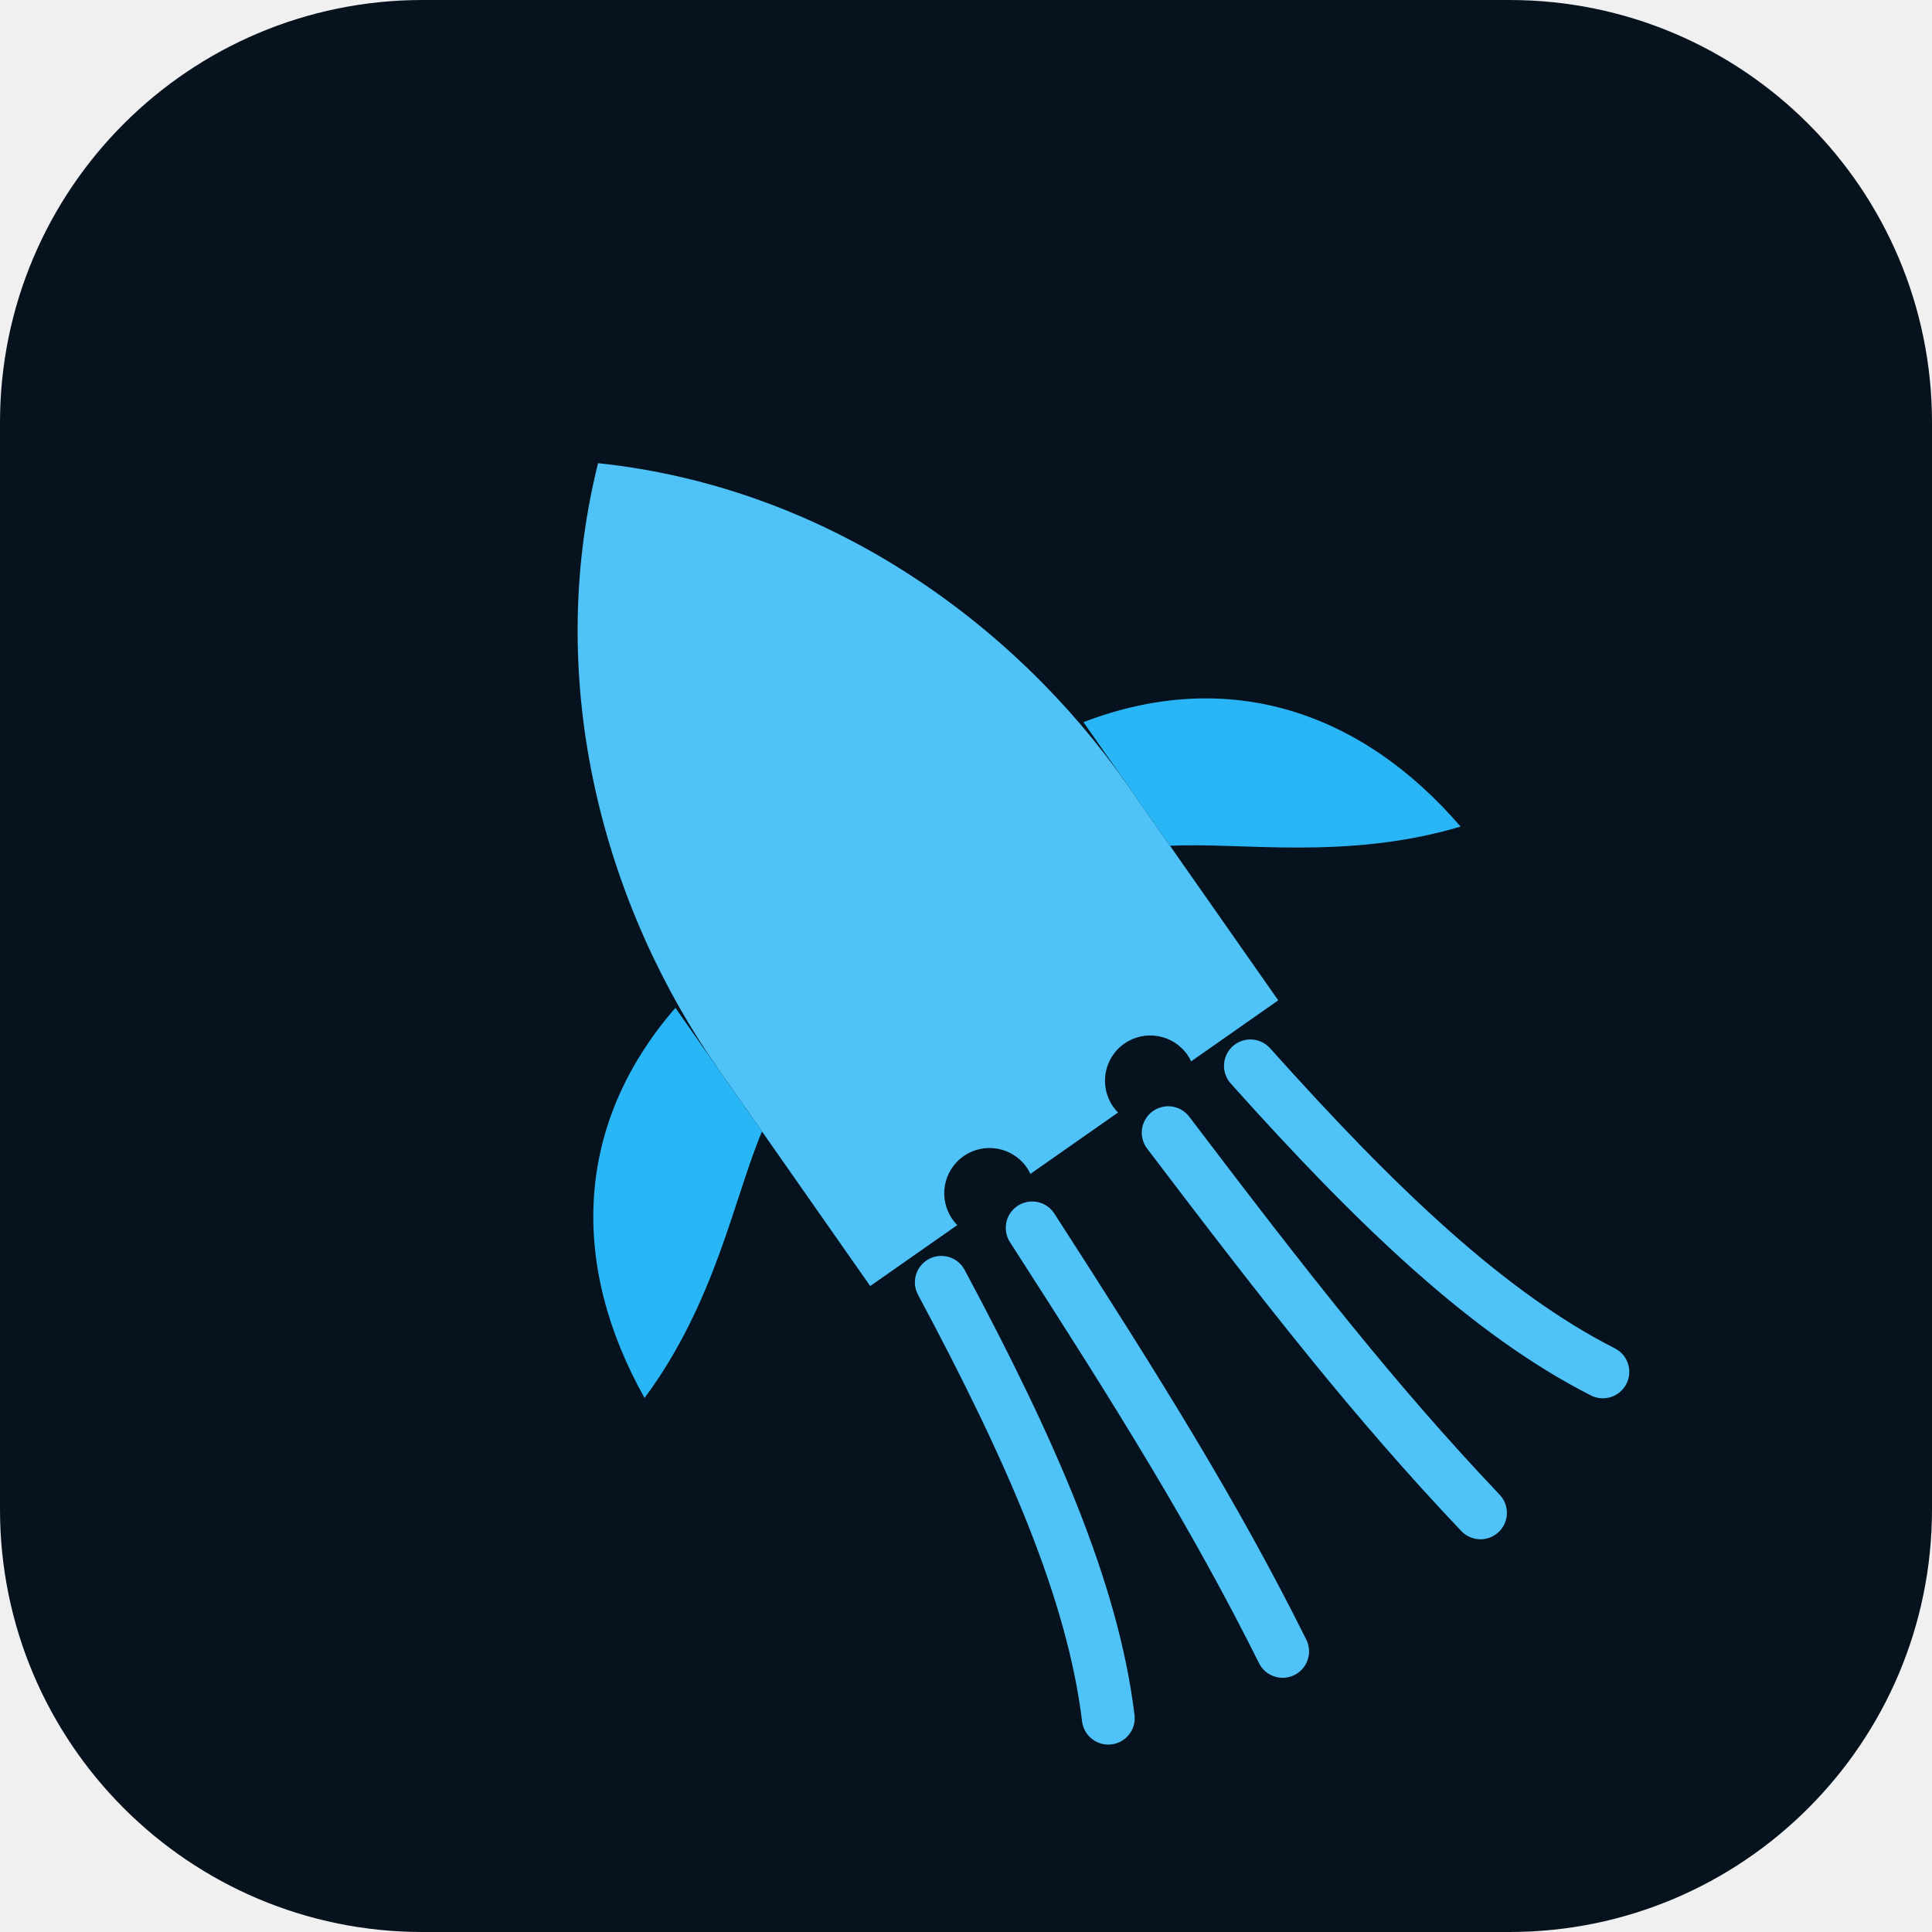
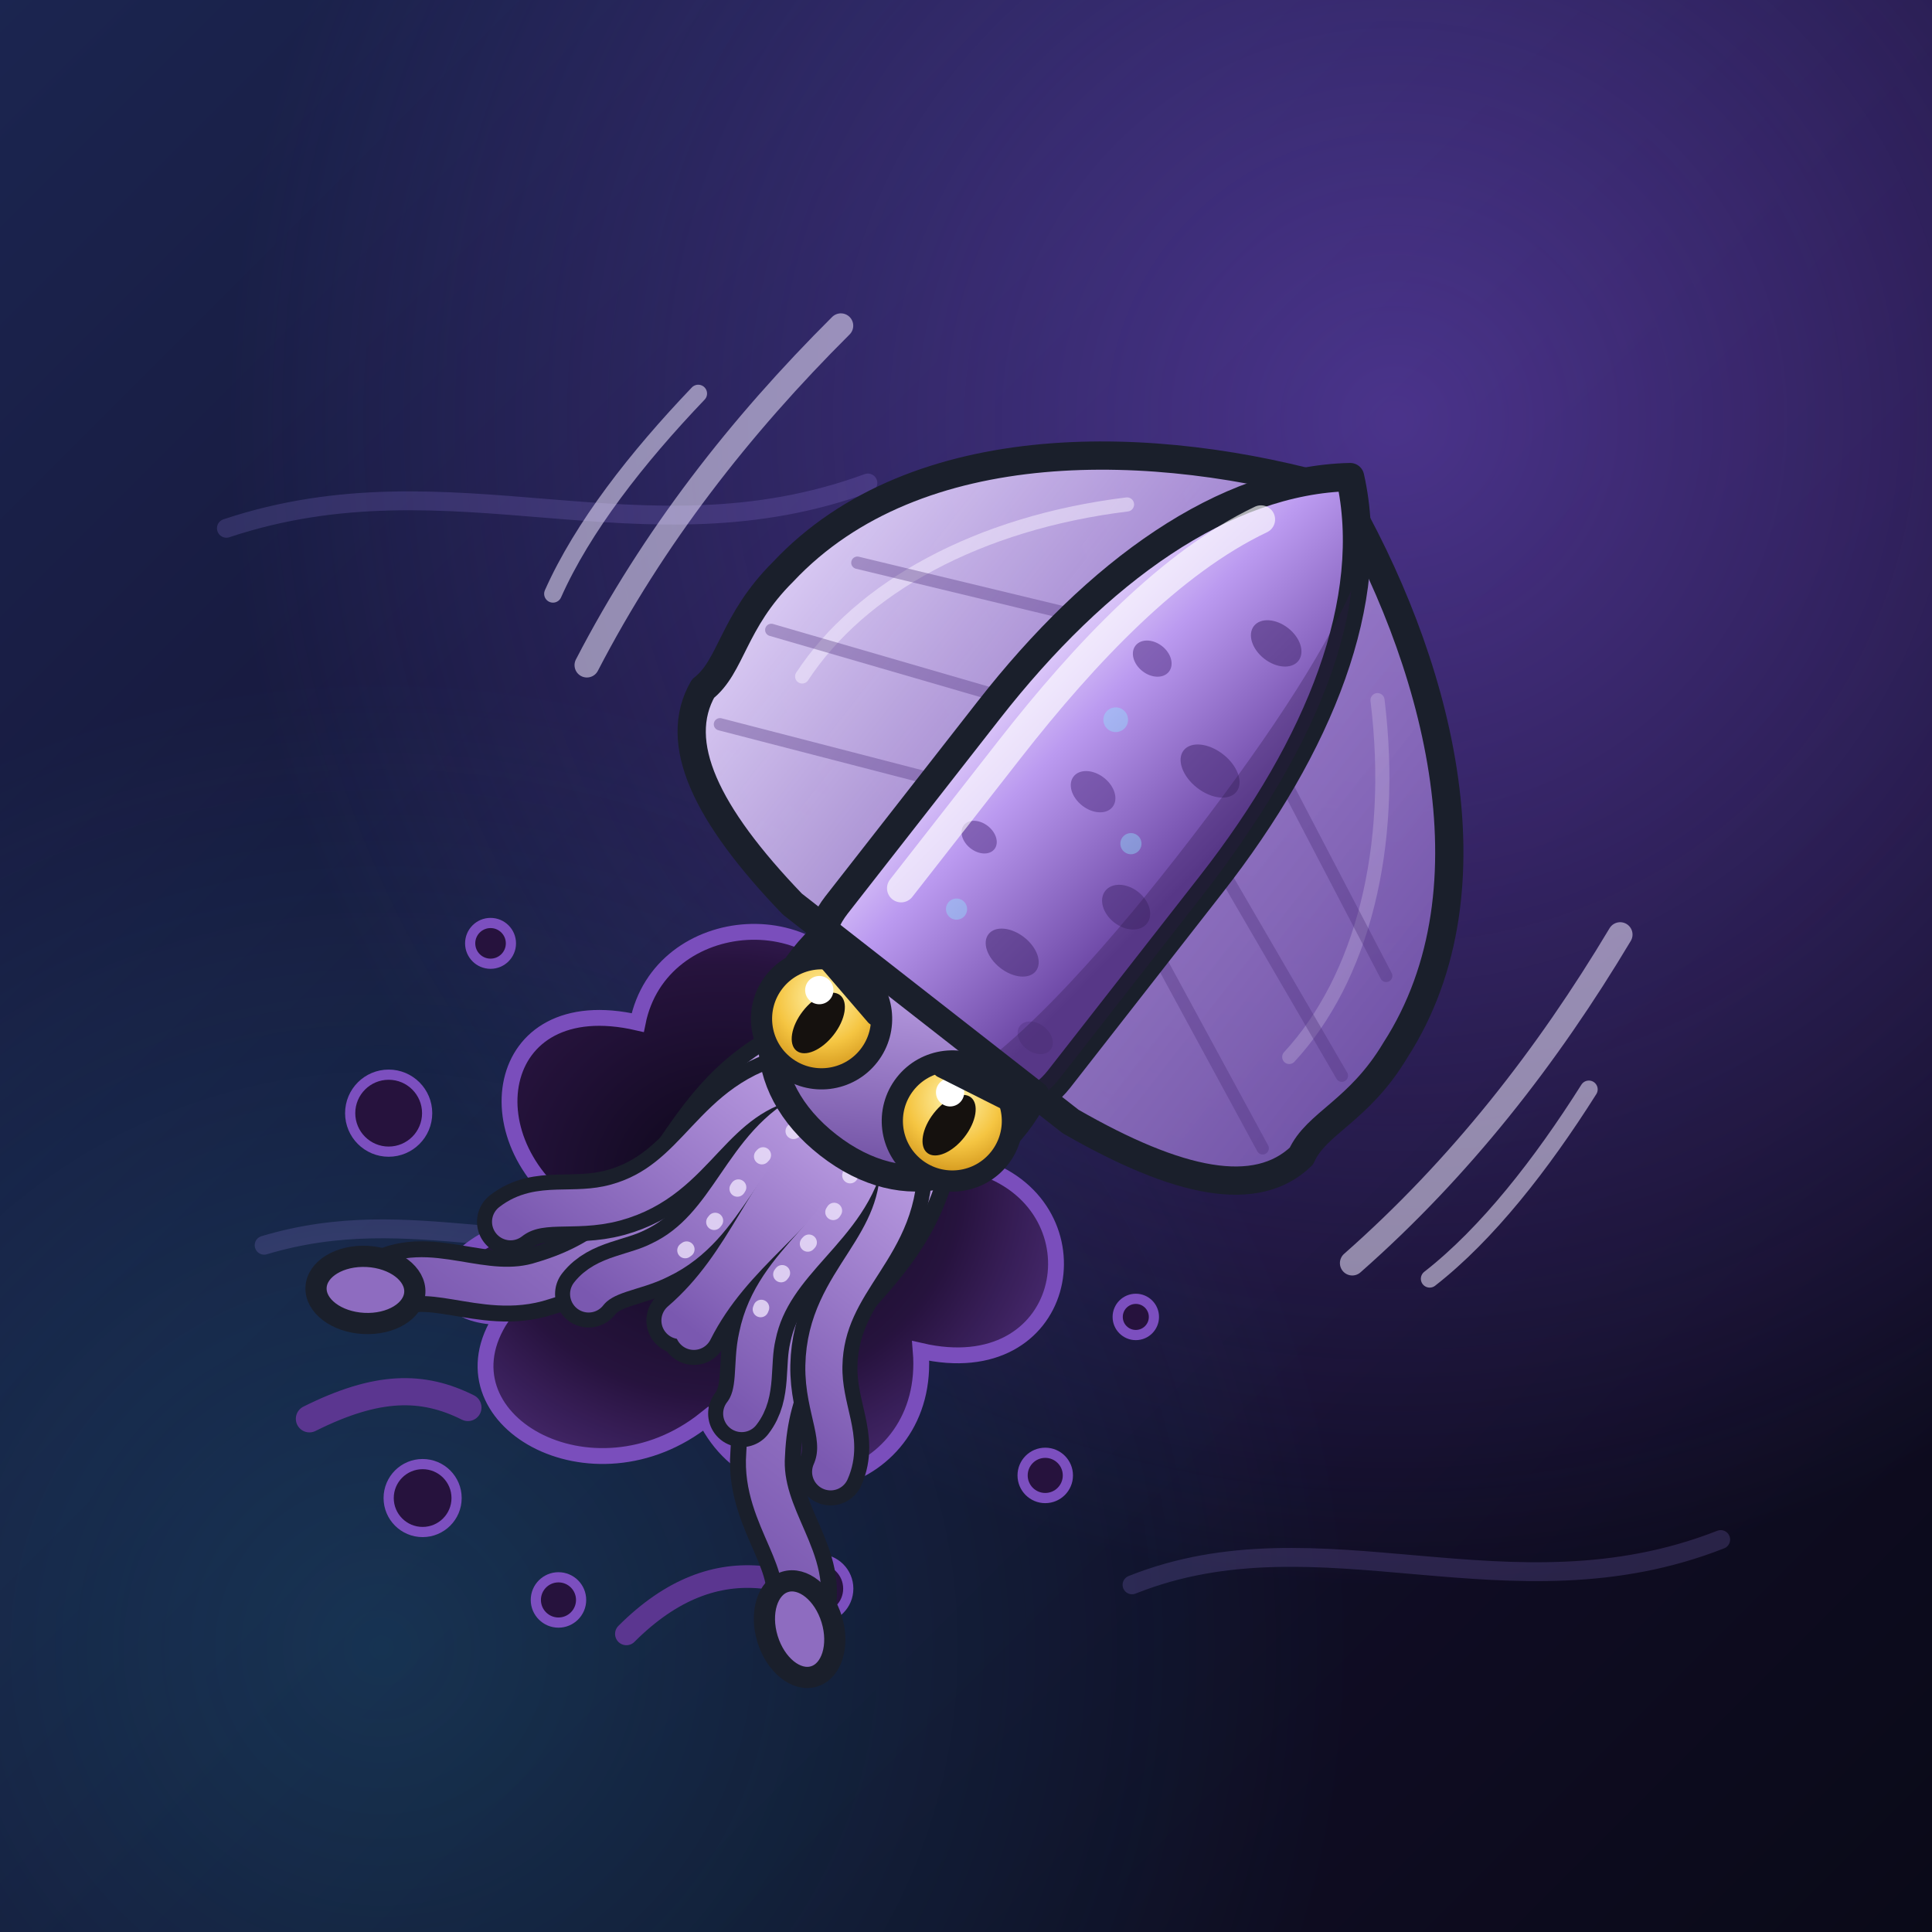
<svg xmlns="http://www.w3.org/2000/svg" viewBox="0 0 512 512">
-   <rect width="512" height="512" rx="112" fill="#07121f" />
-   <g transform="translate(256 262) rotate(-35)">
-     <path d="M0-170c46 40 66 98 66 150v70H-66v-70c0-52 20-110 66-150z" fill="#4fc3f7" />
-     <path d="M-66-40c-40 10-62 40-66 80 30-10 50-30 66-40zM66-40c40 10 62 40 66 80-30-10-50-30-66-40z" fill="#29b6f6" />
-     <circle cx="-26" cy="48" r="12" fill="#07121f" />
-     <circle cx="26" cy="48" r="12" fill="#07121f" />
-     <path d="M-50 60c-6 50-14 90-30 120M-22 62c-2 52-4 90-10 130M22 62c2 52 4 90 10 130M50 60c6 50 14 90 30 120" stroke="#4fc3f7" stroke-width="14" stroke-linecap="round" fill="none" />
+   <defs>
+     <linearGradient id="bg" x1="0" y1="0" x2="1" y2="1">
+       <stop offset="0" stop-color="#1b2550" />
+       <stop offset="0.55" stop-color="#140f2e" />
+       <stop offset="1" stop-color="#0a0a18" />
+     </linearGradient>
+     <radialGradient id="glow" cx="0.72" cy="0.22" r="0.6">
+       <stop offset="0" stop-color="#8b5cf6" stop-opacity="0.45" />
+       <stop offset="1" stop-color="#8b5cf6" stop-opacity="0" />
+     </radialGradient>
+     <radialGradient id="glow2" cx="0.2" cy="0.85" r="0.5">
+       <stop offset="0" stop-color="#22d3ee" stop-opacity="0.18" />
+       <stop offset="1" stop-color="#22d3ee" stop-opacity="0" />
+     </radialGradient>
+     <linearGradient id="mantle" x1="0" y1="0" x2="1" y2="0.3">
+       <stop offset="0" stop-color="#f3e8ff" />
+       <stop offset="0.4" stop-color="#bb9af0" />
+       <stop offset="1" stop-color="#6a45a3" />
+     </linearGradient>
+     <linearGradient id="fin" x1="0" y1="0" x2="1" y2="0">
+       <stop offset="0" stop-color="#e2d3fb" stop-opacity="0.95" />
+       <stop offset="0.5" stop-color="#ad8ddc" stop-opacity="0.82" />
+       <stop offset="1" stop-color="#7556ac" stop-opacity="0.95" />
+     </linearGradient>
+     <linearGradient id="head" x1="0" y1="0" x2="1" y2="1">
+       <stop offset="0" stop-color="#c9aef0" />
+       <stop offset="1" stop-color="#5e3d93" />
+     </linearGradient>
+     <linearGradient id="arm" x1="0" y1="0" x2="0" y2="1">
+       <stop offset="0" stop-color="#b89ae0" />
+       <stop offset="1" stop-color="#7a58b0" />
+     </linearGradient>
+     <radialGradient id="ink" cx="0.45" cy="0.45" r="0.6">
+       <stop offset="0" stop-color="#0d0618" />
+       <stop offset="0.65" stop-color="#26123d" />
+       <stop offset="1" stop-color="#4a2a72" />
+     </radialGradient>
+     <radialGradient id="eye" cx="0.4" cy="0.35" r="0.7">
+       <stop offset="0" stop-color="#fff4b0" />
+       <stop offset="0.55" stop-color="#f5c542" />
+       <stop offset="1" stop-color="#c98a12" />
+     </radialGradient>
+   </defs>
+   <rect width="512" height="512" fill="url(#bg)" />
+   <rect width="512" height="512" fill="url(#glow)" />
+   <rect width="512" height="512" fill="url(#glow2)" />
+   <g fill="none" stroke="#a78bfa" stroke-linecap="round" opacity="0.18" stroke-width="5">
+     <path d="M60 140 C120 120 170 150 230 128" />
+     <path d="M300 420 C350 400 400 430 456 408" />
+     <path d="M70 330 C110 318 140 336 180 324" />
+   </g>
+   <g transform="translate(64 64) scale(6)">
+     <path d="M15 43 C10 40 11 33 17.5 34.5 C18.5 29.5 26 29 27.5 34 C31.5 32 36 36.5 33 41 C38 43 36.5 50.5 30 49 C30.5 55 23 57 20.5 52 C15.5 56 8.5 52 11.5 47.5 C7.5 47.5 8.5 43.5 15 43 Z" fill="url(#ink)" stroke="#7c4fbf" stroke-width="0.7" opacity="0.97" />
+     <g fill="#26123d" stroke="#7c4fbf" stroke-width="0.45">
+       <circle cx="6.5" cy="38.5" r="1.7" />
+       <circle cx="4.5" cy="46" r="1.1" />
+       <circle cx="8" cy="55.5" r="1.5" />
+       <circle cx="14" cy="60" r="1" />
+       <circle cx="25.5" cy="59.5" r="1.3" />
+       <circle cx="35.5" cy="54.5" r="1" />
+       <circle cx="39.5" cy="47.5" r="0.8" />
+       <circle cx="11" cy="31" r="0.9" />
+     </g>
+     <path d="M3 52 C6 50.5 8 50.5 10 51.5" fill="none" stroke="#5b3690" stroke-width="1.2" stroke-linecap="round" />
+     <path d="M17 61.5 C19 59.5 21 58.8 23 59" fill="none" stroke="#5b3690" stroke-width="1" stroke-linecap="round" />
+     <g transform="translate(36 27) rotate(38) scale(0.78) translate(-32 -30)">
+       <g fill="none" stroke="#efe5ff" stroke-linecap="round" opacity="0.55">
+         <path d="M4 14 C3 22 3 30 4.5 38" stroke-width="1.4" />
+         <path d="M0 22 C-0.5 27 -0.5 32 0.5 36" stroke-width="1" />
+         <path d="M60 14 C61 22 61 30 59.5 38" stroke-width="1.4" />
+         <path d="M64 22 C64.5 27 64.5 32 63.5 36" stroke-width="1" />
+       </g>
+       <g fill="none" stroke-linecap="round">
+         <path d="M27.5 48 C24 55 29 60 24 67 C22 70 18 70 17 73" stroke="#1a1f2b" stroke-width="4" />
+         <path d="M36.5 48 C40 55 35 60 40 67 C42 70 46 70 47 73" stroke="#1a1f2b" stroke-width="4" />
+         <path d="M27.5 48 C24 55 29 60 24 67 C22 70 18 70 17 73" stroke="url(#arm)" stroke-width="2.2" />
+         <path d="M36.5 48 C40 55 35 60 40 67 C42 70 46 70 47 73" stroke="url(#arm)" stroke-width="2.2" />
+       </g>
+       <ellipse cx="16.4" cy="73.6" rx="2.8" ry="1.9" fill="#8e6cc0" stroke="#1a1f2b" stroke-width="1.2" transform="rotate(-35 16.4 73.6)" />
+       <ellipse cx="47.6" cy="73.6" rx="2.8" ry="1.9" fill="#8e6cc0" stroke="#1a1f2b" stroke-width="1.2" transform="rotate(35 47.6 73.6)" />
+       <g fill="none" stroke-linecap="round" stroke-linejoin="round">
+         <path d="M28.5 49 C25 53 27.5 57 24.5 61 C23 63 21 63.5 20.5 65.5" stroke="#1a1f2b" stroke-width="3.8" />
+         <path d="M30 50 C28 54 30.5 58 28.5 62 C27.8 63.5 26.5 64.5 26.5 66" stroke="#1a1f2b" stroke-width="3.8" />
+         <path d="M31.4 50.5 C30.5 55 32.5 59 31.5 64" stroke="#1a1f2b" stroke-width="3.8" />
+         <path d="M32.6 50.5 C33.5 55 31.5 59 32.5 64" stroke="#1a1f2b" stroke-width="3.8" />
+         <path d="M34 50 C36 54 33.5 58 35.5 62 C36.2 63.5 37.5 64.5 37.5 66" stroke="#1a1f2b" stroke-width="3.8" />
+         <path d="M35.5 49 C39 53 36.5 57 39.5 61 C41 63 43 63.5 43.5 65.5" stroke="#1a1f2b" stroke-width="3.8" />
+         <path d="M28.5 49 C25 53 27.5 57 24.5 61 C23 63 21 63.5 20.5 65.5" stroke="url(#arm)" stroke-width="2.1" />
+         <path d="M30 50 C28 54 30.5 58 28.5 62 C27.8 63.5 26.5 64.5 26.5 66" stroke="url(#arm)" stroke-width="2.1" />
+         <path d="M31.4 50.5 C30.5 55 32.5 59 31.5 64" stroke="url(#arm)" stroke-width="2.1" />
+         <path d="M32.6 50.5 C33.5 55 31.5 59 32.5 64" stroke="url(#arm)" stroke-width="2.1" />
+         <path d="M34 50 C36 54 33.5 58 35.5 62 C36.2 63.5 37.5 64.5 37.5 66" stroke="url(#arm)" stroke-width="2.1" />
+         <path d="M35.5 49 C39 53 36.5 57 39.5 61 C41 63 43 63.5 43.5 65.5" stroke="url(#arm)" stroke-width="2.1" />
+         <g stroke="#f3eaff" stroke-width="0.9" stroke-dasharray="0.1 2.2" opacity="0.75">
+           <path d="M30 51.5 C28.5 55 30.5 58 29 61.5" />
+           <path d="M34 51.5 C35.5 55 33.5 58 35 61.5" />
+         </g>
+       </g>
+       <path d="M32 4 C22 8 11 16 10 27 C9.5 31 11 33 10.5 35 C11 38.5 15 40.5 22 41.5 L42 41.5 C49 40.5 53 38.5 53.5 35 C53 33 54.5 31 54 27 C53 16 42 8 32 4 Z" fill="url(#fin)" stroke="#1a1f2b" stroke-width="1.6" stroke-linejoin="round" />
+       <g fill="none" stroke="#f8f2ff" stroke-linecap="round" opacity="0.5" stroke-width="0.8">
+         <path d="M23 12 C17 18 14 25 14.5 31" />
+         <path d="M41 12 C47 18 50 25 49.5 31" opacity="0.4" />
+       </g>
+       <g fill="none" stroke="#4b2f78" stroke-linecap="round" opacity="0.35" stroke-width="0.7">
+         <path d="M24 19 L13 24" />
+         <path d="M24 25 L11.5 30" />
+         <path d="M24 31 L12.5 36" />
+         <path d="M40 19 L51 24" />
+         <path d="M40 25 L52.5 30" />
+         <path d="M40 31 L51.5 36" />
+       </g>
+       <path d="M32 3 C37.5 7.5 40 16 40 26 L40 40 C40 43.5 36.5 45.5 32 45.5 C27.5 45.5 24 43.5 24 40 L24 26 C24 16 26.5 7.5 32 3 Z" fill="url(#mantle)" stroke="#1a1f2b" stroke-width="1.6" stroke-linejoin="round" />
+       <g opacity="0.6">
+         <ellipse cx="34.5" cy="13" rx="1.6" ry="1.1" fill="#4b2f78" />
+         <ellipse cx="29.5" cy="18" rx="1.2" ry="0.9" fill="#5b3a8e" />
+         <ellipse cx="36" cy="21" rx="1.9" ry="1.2" fill="#4b2f78" />
+         <ellipse cx="31.5" cy="26" rx="1.4" ry="1" fill="#5b3a8e" />
+         <ellipse cx="37" cy="30" rx="1.5" ry="1.1" fill="#4b2f78" />
+         <ellipse cx="28" cy="32" rx="1.1" ry="0.8" fill="#5b3a8e" />
+         <ellipse cx="33.5" cy="36" rx="1.7" ry="1.1" fill="#4b2f78" />
+         <ellipse cx="37.5" cy="39" rx="1.1" ry="0.8" fill="#5b3a8e" />
+       </g>
+       <g fill="#8ee6ff" opacity="0.4">
+         <circle cx="30" cy="22" r="0.7" />
+         <circle cx="35" cy="27" r="0.6" />
+         <circle cx="29.5" cy="36" r="0.6" />
+       </g>
+       <path d="M36 8 C39 13 40 20 40 27 L40 40 C40 42.5 38 44.3 35 45 C37 41 37.5 33 37.5 26 C37.5 18 37 12 36 8 Z" fill="#2c1745" opacity="0.3" />
+       <path d="M29.5 8 C27 13 26.3 20 26.3 27 L26.3 37" fill="none" stroke="#ffffff" stroke-width="1.6" stroke-linecap="round" opacity="0.65" />
+       <path d="M24.5 41.5 C23.5 47 26.5 51 32 51 C37.5 51 40.5 47 39.5 41.5 Z" fill="url(#head)" stroke="#1a1f2b" stroke-width="1.5" stroke-linejoin="round" />
+       <circle cx="27.3" cy="45.6" r="3.4" fill="url(#eye)" stroke="#1a1f2b" stroke-width="1.2" />
+       <ellipse cx="27.3" cy="45.9" rx="1.1" ry="2" fill="#15110e" />
+       <circle cx="26.2" cy="44.4" r="0.8" fill="#fff" />
+       <circle cx="36.7" cy="45.6" r="3.4" fill="url(#eye)" stroke="#1a1f2b" stroke-width="1.2" />
+       <ellipse cx="36.7" cy="45.9" rx="1.1" ry="2" fill="#15110e" />
+       <circle cx="35.6" cy="44.4" r="0.8" fill="#fff" />
+       <path d="M24.6 42.6 L29.6 43.6" stroke="#1a1f2b" stroke-width="1.1" stroke-linecap="round" />
+       <path d="M39.4 42.6 L34.4 43.6" stroke="#1a1f2b" stroke-width="1.1" stroke-linecap="round" />
+     </g>
  </g>
</svg>
